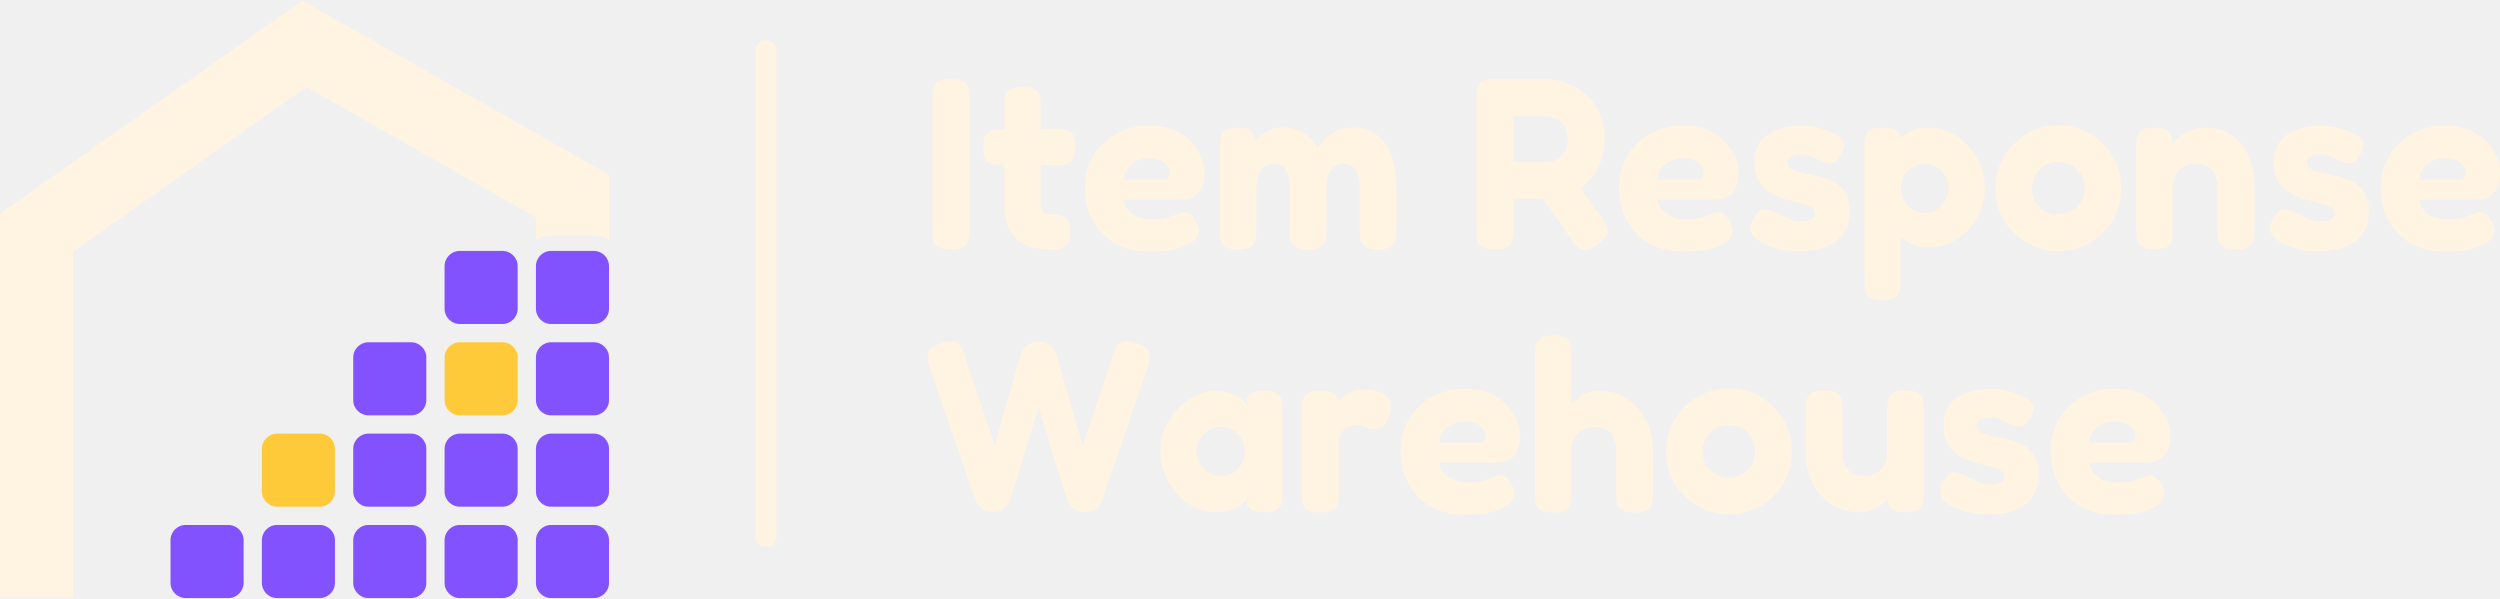
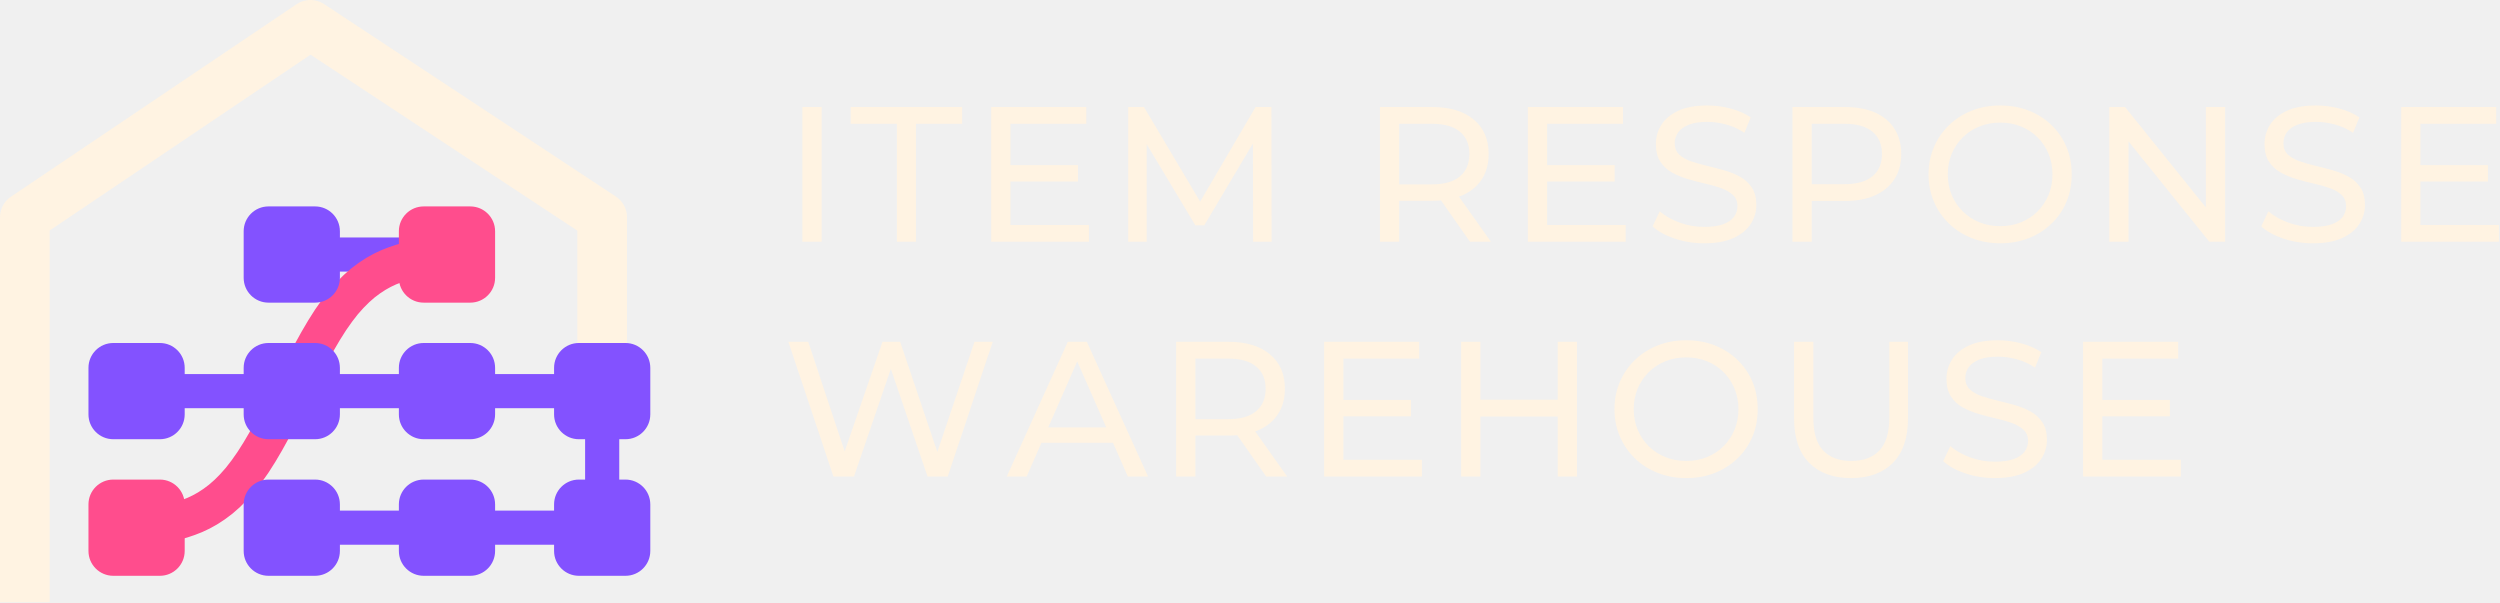
- <svg xmlns="http://www.w3.org/2000/svg" viewBox="0 1.8 410.5 98.2" role="img" aria-labelledby="t">
-   <defs>
-     <mask id="irw-wall-dark" maskUnits="userSpaceOnUse" x="-10" y="-10" width="130" height="130">
-       <rect x="-10" y="-10" width="130" height="130" fill="#fff" />
-       <rect x="25.5" y="85.5" width="17" height="17" rx="5" fill="#000" />
-       <rect x="40.5" y="85.5" width="17" height="17" rx="5" fill="#000" />
-       <rect x="40.5" y="70.5" width="17" height="17" rx="5" fill="#000" />
-       <rect x="55.5" y="85.5" width="17" height="17" rx="5" fill="#000" />
-       <rect x="55.5" y="70.5" width="17" height="17" rx="5" fill="#000" />
-       <rect x="55.5" y="55.5" width="17" height="17" rx="5" fill="#000" />
-       <rect x="70.5" y="85.5" width="17" height="17" rx="5" fill="#000" />
-       <rect x="70.5" y="70.5" width="17" height="17" rx="5" fill="#000" />
-       <rect x="70.5" y="55.5" width="17" height="17" rx="5" fill="#000" />
-       <rect x="70.5" y="40.5" width="17" height="17" rx="5" fill="#000" />
-       <rect x="85.5" y="85.5" width="17" height="17" rx="5" fill="#000" />
-       <rect x="85.5" y="70.5" width="17" height="17" rx="5" fill="#000" />
-       <rect x="85.5" y="55.5" width="17" height="17" rx="5" fill="#000" />
-       <rect x="85.5" y="40.5" width="17" height="17" rx="5" fill="#000" />
-     </mask>
-   </defs>
-   <path d="M6 100V40L50 9L94 34V100" fill="none" stroke="#fff3e2" stroke-width="12" stroke-linejoin="miter" mask="url(#irw-wall-dark)" />
-   <rect x="28" y="88" width="12" height="12" rx="2.5" fill="#8352ff" />
-   <rect x="43" y="88" width="12" height="12" rx="2.5" fill="#8352ff" />
-   <rect x="43" y="73" width="12" height="12" rx="2.5" fill="#ffca3a" />
-   <rect x="58" y="88" width="12" height="12" rx="2.5" fill="#8352ff" />
-   <rect x="58" y="73" width="12" height="12" rx="2.5" fill="#8352ff" />
-   <rect x="58" y="58" width="12" height="12" rx="2.5" fill="#8352ff" />
-   <rect x="73" y="88" width="12" height="12" rx="2.5" fill="#8352ff" />
-   <rect x="73" y="73" width="12" height="12" rx="2.5" fill="#8352ff" />
-   <rect x="73" y="58" width="12" height="12" rx="2.5" fill="#ffca3a" />
-   <rect x="73" y="43" width="12" height="12" rx="2.5" fill="#8352ff" />
-   <rect x="88" y="88" width="12" height="12" rx="2.5" fill="#8352ff" />
-   <rect x="88" y="73" width="12" height="12" rx="2.5" fill="#8352ff" />
-   <rect x="88" y="58" width="12" height="12" rx="2.5" fill="#8352ff" />
-   <rect x="88" y="43" width="12" height="12" rx="2.5" fill="#8352ff" />
-   <rect x="124" y="8.4" width="3.5" height="83.2" rx="1.75" fill="#fff3e2" />
-   <path d="M156.1 42.76Q154.66 42.76 154.02 42.34Q153.38 41.92 153.24 41.2Q153.1 40.48 153.1 39.72V17.84Q153.1 17.04 153.24 16.36Q153.38 15.68 154.02 15.24Q154.66 14.8 156.14 14.8Q157.66 14.8 158.28 15.24Q158.9 15.68 159.04 16.36Q159.18 17.04 159.18 17.88V39.76Q159.18 40.52 159.02 41.22Q158.86 41.92 158.24 42.34Q157.62 42.76 156.1 42.76ZM172.7 42.76Q170.66 42.76 169.2 42.32Q167.74 41.88 166.78 40.96Q165.82 40.04 165.36 38.62Q164.9 37.2 164.9 35.24V19Q164.9 18.2 165.04 17.56Q165.18 16.92 165.82 16.5Q166.46 16.08 167.9 16.08Q169.34 16.08 169.98 16.52Q170.62 16.96 170.76 17.64Q170.9 18.32 170.9 19.12V35Q170.9 35.64 171 36.06Q171.1 36.48 171.3 36.68Q171.5 36.88 171.86 36.96Q172.22 37.04 172.74 37.04Q173.62 37.04 174.3 37.2Q174.98 37.36 175.36 37.92Q175.74 38.48 175.74 39.8Q175.74 41.24 175.3 41.88Q174.86 42.52 174.16 42.64Q173.46 42.76 172.7 42.76ZM163.66 23.08H168.06L173.58 22.92Q174.34 22.92 175.02 23.06Q175.7 23.2 176.14 23.84Q176.58 24.48 176.58 25.96Q176.58 27.32 176.16 27.96Q175.74 28.6 175.06 28.78Q174.38 28.96 173.58 28.96L168.34 28.84H163.5Q162.34 28.8 161.88 28.14Q161.42 27.48 161.42 25.92Q161.42 24.48 161.98 23.78Q162.54 23.08 163.66 23.08ZM188.78 43.12Q185.98 43.12 183.96 42.2Q181.94 41.28 180.66 39.78Q179.38 38.28 178.76 36.44Q178.14 34.6 178.14 32.76Q178.14 29.76 179.5 27.44Q180.86 25.12 183.26 23.78Q185.66 22.44 188.78 22.44Q191.1 22.44 192.8 23.18Q194.5 23.92 195.6 25.1Q196.7 26.28 197.24 27.64Q197.78 29 197.78 30.24Q197.78 32.44 196.72 33.5Q195.66 34.56 194.02 34.56H184.5Q184.58 35.6 185.24 36.32Q185.9 37.04 186.9 37.44Q187.9 37.84 189.02 37.84Q189.98 37.84 190.7 37.74Q191.42 37.64 191.94 37.46Q192.46 37.28 192.9 37.1Q193.34 36.92 193.68 36.8Q194.02 36.68 194.34 36.64Q194.94 36.6 195.44 36.98Q195.94 37.36 196.34 38.12Q196.62 38.56 196.72 38.96Q196.82 39.36 196.82 39.76Q196.82 40.72 195.84 41.48Q194.86 42.24 193.08 42.68Q191.3 43.12 188.78 43.12ZM184.5 31.28H190.82Q191.46 31.28 191.76 31.06Q192.06 30.84 192.06 30.2Q192.06 29.48 191.62 28.94Q191.18 28.4 190.44 28.1Q189.7 27.8 188.74 27.8Q187.5 27.8 186.54 28.28Q185.58 28.76 185.04 29.56Q184.5 30.36 184.5 31.28ZM203.26 42.76Q201.82 42.76 201.18 42.32Q200.54 41.88 200.42 41.2Q200.3 40.52 200.3 39.72V25.72Q200.3 24.92 200.44 24.26Q200.58 23.6 201.22 23.18Q201.86 22.76 203.34 22.76Q204.82 22.76 205.5 23.34Q206.18 23.92 206.18 25.24L205.66 25.68Q205.74 25.48 206.14 25Q206.54 24.52 207.18 24Q207.82 23.48 208.68 23.1Q209.54 22.72 210.54 22.72Q211.86 22.72 212.92 23.1Q213.98 23.48 214.84 24.22Q215.7 24.96 216.34 26.08Q216.9 25.28 217.7 24.52Q218.5 23.76 219.6 23.24Q220.7 22.72 222.06 22.72Q224.38 22.72 226 23.9Q227.62 25.08 228.46 27.28Q229.3 29.48 229.3 32.6V39.76Q229.3 40.52 229.16 41.22Q229.02 41.92 228.38 42.34Q227.74 42.76 226.26 42.76Q224.78 42.76 224.16 42.32Q223.54 41.88 223.4 41.18Q223.26 40.48 223.26 39.72V32.56Q223.26 31.32 222.98 30.48Q222.7 29.64 222.12 29.18Q221.54 28.72 220.66 28.72Q219.74 28.72 219.1 29.14Q218.46 29.56 218.14 30.42Q217.82 31.28 217.82 32.6V39.76Q217.82 40.56 217.62 41.26Q217.42 41.96 216.76 42.38Q216.1 42.8 214.66 42.76Q213.22 42.72 212.62 42.28Q212.02 41.84 211.9 41.14Q211.78 40.44 211.78 39.72V32.56Q211.78 31.32 211.5 30.46Q211.22 29.6 210.66 29.16Q210.1 28.72 209.18 28.72Q208.18 28.72 207.54 29.24Q206.9 29.76 206.6 30.62Q206.3 31.48 206.3 32.56V39.76Q206.3 40.56 206.16 41.24Q206.02 41.92 205.38 42.34Q204.74 42.76 203.26 42.76ZM245.42 42.76Q243.98 42.76 243.34 42.32Q242.7 41.88 242.56 41.16Q242.42 40.44 242.42 39.68V17.8Q242.42 17.04 242.56 16.36Q242.7 15.68 243.34 15.24Q243.98 14.8 245.46 14.8H253.78Q255.42 14.8 257.14 15.4Q258.86 16 260.3 17.24Q261.74 18.48 262.62 20.32Q263.5 22.16 263.5 24.68Q263.5 26.36 263 27.92Q262.5 29.48 261.5 30.8Q260.5 32.12 259.02 33.06Q257.54 34 255.62 34.4H248.5V39.72Q248.5 40.48 248.34 41.18Q248.18 41.88 247.54 42.32Q246.9 42.76 245.42 42.76ZM262.3 41.96Q260.82 43.04 259.94 42.8Q259.06 42.56 258.1 41.24L251.06 31.16L257.9 30.28L263.06 37.68Q263.74 38.64 263.92 39.32Q264.1 40 263.72 40.6Q263.34 41.2 262.3 41.96ZM248.5 28.4H254.06Q254.62 28.4 255.22 28.18Q255.82 27.96 256.3 27.52Q256.78 27.08 257.1 26.36Q257.42 25.64 257.42 24.64Q257.42 23.48 256.96 22.64Q256.5 21.8 255.66 21.34Q254.82 20.88 253.7 20.88H248.5ZM276.46 43.12Q273.66 43.12 271.64 42.2Q269.62 41.28 268.34 39.78Q267.06 38.28 266.44 36.44Q265.82 34.6 265.82 32.76Q265.82 29.76 267.18 27.44Q268.54 25.12 270.94 23.78Q273.34 22.44 276.46 22.44Q278.78 22.44 280.48 23.18Q282.18 23.92 283.28 25.1Q284.38 26.28 284.92 27.64Q285.46 29 285.46 30.24Q285.46 32.44 284.4 33.5Q283.34 34.56 281.7 34.56H272.18Q272.26 35.6 272.92 36.32Q273.58 37.04 274.58 37.44Q275.58 37.84 276.7 37.84Q277.66 37.84 278.38 37.74Q279.1 37.64 279.62 37.46Q280.14 37.28 280.58 37.1Q281.02 36.92 281.36 36.8Q281.7 36.68 282.02 36.64Q282.62 36.6 283.12 36.98Q283.62 37.36 284.02 38.12Q284.3 38.56 284.4 38.96Q284.5 39.36 284.5 39.76Q284.5 40.72 283.52 41.48Q282.54 42.24 280.76 42.68Q278.98 43.12 276.46 43.12ZM272.18 31.28H278.5Q279.14 31.28 279.44 31.06Q279.74 30.84 279.74 30.2Q279.74 29.48 279.3 28.94Q278.86 28.4 278.12 28.1Q277.38 27.8 276.42 27.8Q275.18 27.8 274.22 28.28Q273.26 28.76 272.72 29.56Q272.18 30.36 272.18 31.28ZM295.22 43.08Q294.14 43.08 292.88 42.84Q291.62 42.6 290.42 42.14Q289.22 41.68 288.42 41.06Q287.62 40.44 287.5 39.64Q287.42 39.24 287.52 38.78Q287.62 38.32 287.9 37.82Q288.18 37.32 288.58 36.76Q288.9 36.32 289.3 36.2Q289.7 36.08 290.22 36.24Q290.86 36.36 291.52 36.66Q292.18 36.96 292.84 37.3Q293.5 37.64 294.22 37.9Q294.94 38.16 295.7 38.16Q296.82 38.16 297.44 37.82Q298.06 37.48 298.06 36.88Q298.06 36.44 297.8 36.16Q297.54 35.88 297.08 35.66Q296.62 35.44 296.02 35.28Q295.42 35.12 294.72 34.94Q294.02 34.76 293.3 34.56Q292.3 34.28 291.38 33.84Q290.46 33.4 289.7 32.7Q288.94 32 288.5 30.98Q288.06 29.96 288.06 28.48Q288.06 26.52 288.98 25.2Q289.9 23.88 291.66 23.18Q293.42 22.48 295.94 22.48Q296.66 22.48 297.38 22.56Q298.1 22.64 298.8 22.84Q299.5 23.04 300.18 23.32Q300.86 23.6 301.54 24Q302.74 24.56 302.78 25.52Q302.82 26.48 302.1 27.48Q301.66 28.16 301.18 28.46Q300.7 28.76 300.18 28.64Q299.54 28.48 298.8 28.12Q298.06 27.76 297.24 27.44Q296.42 27.12 295.62 27.12Q294.94 27.12 294.46 27.3Q293.98 27.48 293.74 27.78Q293.5 28.08 293.5 28.48Q293.5 29 293.8 29.3Q294.1 29.6 294.62 29.8Q295.14 30 295.82 30.16Q296.5 30.32 297.3 30.48Q298.38 30.68 299.52 31.02Q300.66 31.36 301.6 32Q302.54 32.64 303.12 33.72Q303.7 34.8 303.7 36.56Q303.7 39.72 301.5 41.4Q299.3 43.08 295.22 43.08ZM316.82 42.4Q314.86 42.4 313.36 41.62Q311.86 40.84 310.88 39.5Q309.9 38.16 309.4 36.4Q308.9 34.64 308.94 32.6Q308.94 30.64 309.46 28.86Q309.98 27.08 310.96 25.7Q311.94 24.32 313.4 23.54Q314.86 22.76 316.82 22.76Q318.58 22.76 320.24 23.56Q321.9 24.36 323.18 25.74Q324.46 27.12 325.2 28.92Q325.94 30.72 325.94 32.72Q325.94 34.72 325.2 36.5Q324.46 38.28 323.18 39.6Q321.9 40.92 320.26 41.66Q318.62 42.4 316.82 42.4ZM309.1 51.04Q307.66 51.04 307.04 50.62Q306.42 50.2 306.28 49.54Q306.14 48.88 306.14 48.12V25.76Q306.14 24.96 306.26 24.3Q306.38 23.64 307 23.2Q307.62 22.76 309.06 22.76Q310.3 22.76 311.04 23.12Q311.78 23.48 312.1 24.24V48.08Q312.14 48.84 311.98 49.52Q311.82 50.2 311.2 50.62Q310.58 51.04 309.1 51.04ZM315.98 36.76Q317.1 36.76 317.98 36.22Q318.86 35.68 319.4 34.76Q319.94 33.84 319.94 32.72Q319.94 31.56 319.42 30.66Q318.9 29.76 318.02 29.24Q317.14 28.72 316.02 28.72Q314.94 28.72 314.04 29.26Q313.14 29.8 312.64 30.7Q312.14 31.6 312.14 32.72Q312.14 33.84 312.66 34.76Q313.18 35.68 314.06 36.22Q314.94 36.76 315.98 36.76ZM338.02 43.08Q336.14 43.08 334.28 42.34Q332.42 41.6 330.9 40.24Q329.38 38.88 328.5 36.98Q327.62 35.08 327.62 32.76Q327.62 30.6 328.42 28.74Q329.22 26.88 330.66 25.44Q332.1 24 333.96 23.18Q335.82 22.36 337.94 22.36Q340.82 22.36 343.16 23.74Q345.5 25.12 346.9 27.48Q348.3 29.84 348.3 32.72Q348.3 35.16 347.4 37.06Q346.5 38.96 345 40.32Q343.5 41.68 341.68 42.38Q339.86 43.08 338.02 43.08ZM337.94 37.04Q338.9 37.04 339.9 36.56Q340.9 36.08 341.58 35.12Q342.26 34.16 342.26 32.68Q342.26 31.4 341.7 30.44Q341.14 29.48 340.16 28.94Q339.18 28.4 337.9 28.4Q336.7 28.4 335.76 28.96Q334.82 29.52 334.24 30.5Q333.66 31.48 333.66 32.72Q333.66 34.16 334.32 35.14Q334.98 36.12 335.98 36.58Q336.98 37.04 337.94 37.04ZM353.78 42.72Q352.3 42.72 351.68 42.3Q351.06 41.88 350.92 41.18Q350.78 40.48 350.78 39.72V25.64Q350.78 24.88 350.94 24.22Q351.1 23.56 351.72 23.16Q352.34 22.76 353.82 22.76Q355.1 22.76 355.7 23.1Q356.3 23.44 356.48 23.92Q356.66 24.4 356.66 24.82Q356.66 25.24 356.74 25.4L356.5 26.16Q356.58 25.56 357.12 24.94Q357.66 24.32 358.48 23.82Q359.3 23.32 360.24 23.04Q361.18 22.76 362.1 22.76Q364.02 22.76 365.52 23.46Q367.02 24.16 368.06 25.48Q369.1 26.8 369.64 28.58Q370.18 30.36 370.18 32.48V39.76Q370.18 40.52 370.04 41.22Q369.9 41.92 369.28 42.32Q368.66 42.72 367.18 42.72Q365.66 42.72 365.04 42.3Q364.42 41.88 364.26 41.18Q364.1 40.48 364.1 39.72V32.48Q364.1 31.28 363.7 30.44Q363.3 29.6 362.5 29.14Q361.7 28.68 360.54 28.68Q359.38 28.68 358.54 29.16Q357.7 29.64 357.24 30.48Q356.78 31.32 356.78 32.48V39.76Q356.78 40.52 356.64 41.22Q356.5 41.92 355.88 42.32Q355.26 42.72 353.78 42.72ZM380.5 43.08Q379.42 43.08 378.16 42.84Q376.9 42.6 375.7 42.14Q374.5 41.68 373.7 41.06Q372.9 40.44 372.78 39.64Q372.7 39.24 372.8 38.78Q372.9 38.32 373.18 37.82Q373.46 37.32 373.86 36.76Q374.18 36.32 374.58 36.2Q374.98 36.08 375.5 36.24Q376.14 36.36 376.8 36.66Q377.46 36.96 378.12 37.3Q378.78 37.64 379.5 37.9Q380.22 38.16 380.98 38.16Q382.1 38.16 382.72 37.82Q383.34 37.48 383.34 36.88Q383.34 36.44 383.08 36.16Q382.82 35.88 382.36 35.66Q381.9 35.44 381.3 35.28Q380.7 35.12 380 34.94Q379.3 34.76 378.58 34.56Q377.58 34.28 376.66 33.84Q375.74 33.4 374.98 32.7Q374.22 32 373.78 30.98Q373.34 29.96 373.34 28.48Q373.34 26.52 374.26 25.2Q375.18 23.88 376.94 23.18Q378.7 22.48 381.22 22.48Q381.94 22.48 382.66 22.56Q383.38 22.64 384.08 22.84Q384.78 23.04 385.46 23.32Q386.14 23.6 386.82 24Q388.02 24.56 388.06 25.52Q388.1 26.48 387.38 27.48Q386.94 28.16 386.46 28.46Q385.98 28.76 385.46 28.64Q384.82 28.48 384.08 28.12Q383.34 27.76 382.52 27.44Q381.7 27.12 380.9 27.12Q380.22 27.12 379.74 27.3Q379.26 27.48 379.02 27.78Q378.78 28.08 378.78 28.48Q378.78 29 379.08 29.3Q379.38 29.6 379.9 29.8Q380.42 30 381.1 30.16Q381.78 30.32 382.58 30.48Q383.66 30.68 384.8 31.02Q385.94 31.36 386.88 32Q387.82 32.64 388.4 33.72Q388.98 34.8 388.98 36.56Q388.98 39.72 386.78 41.4Q384.58 43.08 380.5 43.08ZM401.54 43.12Q398.74 43.12 396.72 42.2Q394.7 41.28 393.42 39.78Q392.14 38.28 391.52 36.44Q390.9 34.6 390.9 32.76Q390.9 29.76 392.26 27.44Q393.62 25.12 396.02 23.78Q398.42 22.44 401.54 22.44Q403.86 22.44 405.56 23.18Q407.26 23.92 408.36 25.1Q409.46 26.28 410 27.64Q410.54 29 410.54 30.24Q410.54 32.44 409.48 33.5Q408.42 34.56 406.78 34.56H397.26Q397.34 35.6 398 36.32Q398.66 37.04 399.66 37.44Q400.66 37.84 401.78 37.84Q402.74 37.84 403.46 37.74Q404.18 37.64 404.7 37.46Q405.22 37.28 405.66 37.1Q406.1 36.92 406.44 36.8Q406.78 36.68 407.1 36.64Q407.7 36.6 408.2 36.98Q408.7 37.36 409.1 38.12Q409.38 38.56 409.48 38.96Q409.58 39.36 409.58 39.76Q409.58 40.72 408.6 41.48Q407.62 42.24 405.84 42.68Q404.06 43.12 401.54 43.12ZM397.26 31.28H403.58Q404.22 31.28 404.52 31.06Q404.82 30.84 404.82 30.2Q404.82 29.48 404.38 28.94Q403.94 28.4 403.2 28.1Q402.46 27.8 401.5 27.8Q400.26 27.8 399.3 28.28Q398.34 28.76 397.8 29.56Q397.26 30.36 397.26 31.28Z" fill="#fff3e2" />
-   <path d="M162.98 85.88Q161.94 85.88 161.34 85.48Q160.74 85.08 160.48 84.56Q160.22 84.04 160.14 83.84L152.62 62.04Q152.1 60.36 152.46 59.54Q152.82 58.72 154.54 58.16Q155.66 57.8 156.36 57.84Q157.06 57.88 157.52 58.4Q157.98 58.92 158.34 60.04L163.34 74.88L167.54 60.24Q167.66 59.84 167.92 59.32Q168.18 58.8 168.78 58.4Q169.38 58 170.46 58Q171.7 58 172.32 58.44Q172.94 58.88 173.18 59.4Q173.42 59.92 173.54 60.2L177.78 74.96L182.74 60.08Q183.1 58.96 183.56 58.42Q184.02 57.88 184.76 57.8Q185.5 57.72 186.62 58.12Q187.82 58.56 188.3 59.04Q188.78 59.52 188.8 60.22Q188.82 60.92 188.5 62.04L180.98 83.84Q180.9 84.08 180.64 84.58Q180.38 85.08 179.8 85.48Q179.22 85.88 178.1 85.88Q177.02 85.88 176.38 85.4Q175.74 84.92 175.48 84.38Q175.22 83.84 175.14 83.64L170.54 68.72L165.94 83.64Q165.9 83.84 165.62 84.4Q165.34 84.96 164.72 85.42Q164.1 85.88 162.98 85.88ZM207.58 85.92Q206.1 85.92 205.4 85.4Q204.7 84.88 204.7 84.12L205.1 83.44Q204.86 83.84 204.18 84.42Q203.5 85 202.42 85.46Q201.34 85.92 199.74 85.92Q197.9 85.92 196.24 85.12Q194.58 84.32 193.3 82.9Q192.02 81.48 191.28 79.68Q190.54 77.88 190.54 75.88Q190.54 73.92 191.28 72.14Q192.02 70.36 193.32 68.98Q194.62 67.6 196.26 66.8Q197.9 66 199.74 66Q201.22 66 202.26 66.42Q203.3 66.84 204 67.4Q204.7 67.96 205.06 68.48L204.74 67.92Q204.7 66.96 205.4 66.46Q206.1 65.96 207.62 65.96Q209.06 65.96 209.68 66.4Q210.3 66.84 210.44 67.56Q210.58 68.28 210.58 69.08V82.88Q210.58 83.64 210.44 84.36Q210.3 85.08 209.68 85.5Q209.06 85.92 207.58 85.92ZM200.62 79.96Q201.66 79.96 202.52 79.42Q203.38 78.88 203.88 77.96Q204.38 77.04 204.38 75.92Q204.38 74.76 203.86 73.86Q203.34 72.96 202.46 72.42Q201.58 71.88 200.54 71.88Q199.38 71.88 198.48 72.44Q197.58 73 197.04 73.92Q196.5 74.84 196.5 76Q196.5 77.08 197.04 77.98Q197.58 78.88 198.52 79.42Q199.46 79.96 200.62 79.96ZM216.78 85.96Q215.3 85.96 214.68 85.54Q214.06 85.12 213.92 84.4Q213.78 83.68 213.78 82.92V68.96Q213.78 68.16 213.94 67.48Q214.1 66.8 214.72 66.38Q215.34 65.96 216.82 65.96Q218.22 65.96 218.84 66.34Q219.46 66.72 219.62 67.22Q219.78 67.72 219.78 68.08L219.3 68.32Q219.38 68.16 219.72 67.74Q220.06 67.32 220.66 66.86Q221.26 66.4 222.12 66.08Q222.98 65.76 224.1 65.76Q224.54 65.76 225.08 65.82Q225.62 65.88 226.2 66.06Q226.78 66.24 227.26 66.54Q227.74 66.84 228.04 67.28Q228.34 67.72 228.34 68.36Q228.34 70 227.58 71.14Q226.82 72.28 225.66 72.28Q224.98 72.28 224.7 72.16Q224.42 72.04 224.24 71.92Q224.06 71.8 223.82 71.7Q223.58 71.6 222.94 71.6Q222.34 71.6 221.8 71.76Q221.26 71.92 220.8 72.26Q220.34 72.6 220.08 73.1Q219.82 73.6 219.82 74.2V83Q219.82 83.76 219.68 84.46Q219.54 85.16 218.9 85.56Q218.26 85.96 216.78 85.96ZM240.62 86.32Q237.82 86.32 235.8 85.4Q233.78 84.48 232.5 82.98Q231.22 81.48 230.6 79.64Q229.98 77.8 229.98 75.96Q229.98 72.96 231.34 70.64Q232.7 68.32 235.1 66.98Q237.5 65.64 240.62 65.64Q242.94 65.64 244.64 66.38Q246.34 67.12 247.44 68.3Q248.54 69.48 249.08 70.84Q249.62 72.2 249.62 73.44Q249.62 75.64 248.56 76.7Q247.5 77.76 245.86 77.76H236.34Q236.42 78.8 237.08 79.52Q237.74 80.24 238.74 80.64Q239.74 81.04 240.86 81.04Q241.82 81.04 242.54 80.94Q243.26 80.84 243.78 80.66Q244.3 80.48 244.74 80.3Q245.18 80.12 245.52 80Q245.86 79.88 246.18 79.84Q246.78 79.8 247.28 80.18Q247.78 80.56 248.18 81.32Q248.46 81.76 248.56 82.16Q248.66 82.56 248.66 82.96Q248.66 83.92 247.68 84.68Q246.7 85.44 244.92 85.88Q243.14 86.32 240.62 86.32ZM236.34 74.48H242.66Q243.3 74.48 243.6 74.26Q243.9 74.04 243.9 73.4Q243.9 72.68 243.46 72.14Q243.02 71.6 242.28 71.3Q241.54 71 240.58 71Q239.34 71 238.38 71.48Q237.42 71.96 236.88 72.76Q236.34 73.56 236.34 74.48ZM255.02 85.96Q253.58 85.96 252.94 85.54Q252.3 85.12 252.16 84.42Q252.02 83.72 252.02 82.92V59.88Q252.02 59.08 252.18 58.4Q252.34 57.72 252.98 57.3Q253.62 56.88 255.06 56.88Q256.54 56.88 257.16 57.32Q257.78 57.76 257.92 58.44Q258.06 59.12 258.06 59.92V68.08Q258.78 67.32 259.92 66.64Q261.06 65.96 262.62 65.96Q265.1 65.96 267.08 67.22Q269.06 68.48 270.24 70.68Q271.42 72.88 271.42 75.72V82.96Q271.42 83.76 271.26 84.44Q271.1 85.12 270.5 85.54Q269.9 85.96 268.38 85.96Q266.98 85.96 266.32 85.54Q265.66 85.12 265.52 84.42Q265.38 83.72 265.38 82.92V75.68Q265.38 74.52 264.98 73.7Q264.58 72.88 263.8 72.4Q263.02 71.92 261.9 71.92Q260.42 71.92 259.32 72.82Q258.22 73.72 258.06 75V82.96Q258.06 83.76 257.9 84.44Q257.74 85.12 257.12 85.54Q256.5 85.96 255.02 85.96ZM283.94 86.28Q282.06 86.28 280.2 85.54Q278.34 84.8 276.82 83.44Q275.3 82.08 274.42 80.18Q273.54 78.28 273.54 75.96Q273.54 73.8 274.34 71.94Q275.14 70.08 276.58 68.64Q278.02 67.2 279.88 66.38Q281.74 65.56 283.86 65.56Q286.74 65.56 289.08 66.94Q291.42 68.32 292.82 70.68Q294.22 73.04 294.22 75.92Q294.22 78.36 293.32 80.26Q292.42 82.16 290.92 83.52Q289.42 84.88 287.6 85.58Q285.78 86.28 283.94 86.28ZM283.86 80.24Q284.82 80.24 285.82 79.76Q286.82 79.28 287.5 78.32Q288.18 77.36 288.18 75.88Q288.18 74.6 287.62 73.64Q287.06 72.68 286.08 72.14Q285.1 71.6 283.82 71.6Q282.62 71.6 281.68 72.16Q280.74 72.72 280.16 73.7Q279.58 74.68 279.58 75.92Q279.58 77.36 280.24 78.34Q280.9 79.32 281.9 79.78Q282.9 80.24 283.86 80.24ZM305.3 85.92Q303.46 85.92 301.84 85.2Q300.22 84.48 299.02 83.18Q297.82 81.88 297.16 80.1Q296.5 78.32 296.5 76.2V68.96Q296.5 68.16 296.66 67.48Q296.82 66.8 297.44 66.36Q298.06 65.92 299.54 65.92Q301.02 65.92 301.64 66.36Q302.26 66.8 302.4 67.5Q302.54 68.2 302.54 69V76.2Q302.54 77.36 302.96 78.22Q303.38 79.08 304.2 79.52Q305.02 79.96 306.14 79.96Q307.3 79.96 308.12 79.5Q308.94 79.04 309.4 78.2Q309.86 77.36 309.86 76.2V68.92Q309.86 68.12 310.02 67.44Q310.18 66.76 310.8 66.34Q311.42 65.92 312.9 65.92Q314.38 65.92 315 66.36Q315.62 66.8 315.76 67.5Q315.9 68.2 315.9 68.96V83.04Q315.9 83.8 315.76 84.46Q315.62 85.12 314.98 85.52Q314.34 85.92 312.9 85.92Q311.82 85.92 311.22 85.68Q310.62 85.44 310.34 85.08Q310.06 84.72 310 84.32Q309.94 83.92 309.94 83.6L310.46 83.16Q310.34 83.32 309.94 83.76Q309.54 84.2 308.88 84.7Q308.22 85.2 307.34 85.56Q306.46 85.92 305.3 85.92ZM326.3 86.28Q325.22 86.28 323.96 86.04Q322.7 85.8 321.5 85.34Q320.3 84.88 319.5 84.26Q318.7 83.64 318.58 82.84Q318.5 82.44 318.6 81.98Q318.7 81.52 318.98 81.02Q319.26 80.52 319.66 79.96Q319.98 79.52 320.38 79.4Q320.78 79.28 321.3 79.44Q321.94 79.56 322.6 79.86Q323.26 80.16 323.92 80.5Q324.58 80.84 325.3 81.1Q326.02 81.36 326.78 81.36Q327.9 81.36 328.52 81.02Q329.14 80.68 329.14 80.08Q329.14 79.64 328.88 79.36Q328.62 79.08 328.16 78.86Q327.7 78.64 327.1 78.48Q326.5 78.32 325.8 78.14Q325.1 77.96 324.38 77.76Q323.38 77.48 322.46 77.04Q321.54 76.6 320.78 75.9Q320.02 75.2 319.58 74.18Q319.14 73.16 319.14 71.68Q319.14 69.72 320.06 68.4Q320.98 67.08 322.74 66.38Q324.5 65.68 327.02 65.68Q327.74 65.68 328.46 65.76Q329.18 65.84 329.88 66.04Q330.58 66.24 331.26 66.52Q331.94 66.8 332.62 67.2Q333.82 67.76 333.86 68.72Q333.9 69.68 333.18 70.68Q332.74 71.36 332.26 71.66Q331.78 71.96 331.26 71.84Q330.62 71.68 329.88 71.32Q329.14 70.96 328.32 70.64Q327.5 70.32 326.7 70.32Q326.02 70.32 325.54 70.5Q325.06 70.68 324.82 70.98Q324.58 71.28 324.58 71.68Q324.58 72.2 324.88 72.5Q325.18 72.8 325.7 73Q326.22 73.2 326.9 73.36Q327.58 73.52 328.38 73.68Q329.46 73.88 330.6 74.22Q331.74 74.56 332.68 75.2Q333.62 75.84 334.2 76.92Q334.78 78 334.78 79.76Q334.78 82.92 332.58 84.6Q330.38 86.28 326.3 86.28ZM347.34 86.32Q344.54 86.32 342.52 85.4Q340.5 84.48 339.22 82.98Q337.94 81.48 337.32 79.64Q336.7 77.8 336.7 75.96Q336.7 72.96 338.06 70.64Q339.42 68.32 341.82 66.98Q344.22 65.64 347.34 65.64Q349.66 65.64 351.36 66.38Q353.06 67.12 354.16 68.3Q355.26 69.48 355.8 70.84Q356.34 72.2 356.34 73.44Q356.34 75.64 355.28 76.7Q354.22 77.76 352.58 77.76H343.06Q343.14 78.8 343.8 79.52Q344.46 80.24 345.46 80.64Q346.46 81.04 347.58 81.04Q348.54 81.04 349.26 80.94Q349.98 80.84 350.5 80.66Q351.02 80.48 351.46 80.3Q351.9 80.12 352.24 80Q352.58 79.88 352.9 79.84Q353.5 79.8 354 80.18Q354.5 80.56 354.9 81.32Q355.18 81.76 355.28 82.16Q355.38 82.56 355.38 82.96Q355.38 83.92 354.4 84.68Q353.42 85.44 351.64 85.88Q349.86 86.32 347.34 86.32ZM343.06 74.48H349.38Q350.02 74.48 350.32 74.26Q350.62 74.04 350.62 73.4Q350.62 72.68 350.18 72.14Q349.74 71.6 349 71.3Q348.26 71 347.3 71Q346.06 71 345.1 71.48Q344.14 71.96 343.6 72.76Q343.06 73.56 343.06 74.48Z" fill="#fff3e2" />
+ <svg xmlns="http://www.w3.org/2000/svg" viewBox="0 3 402.7 97" role="img" aria-labelledby="t">
+   <path d="M4 100V38L50 7L97 38V58.25" fill="none" stroke="#fff3e2" stroke-width="8" stroke-linejoin="round" />
+   <line x1="47" y1="88" x2="97" y2="88" stroke="#8352ff" stroke-width="5.5" stroke-linecap="round" />
+   <line x1="22" y1="66" x2="97" y2="66" stroke="#8352ff" stroke-width="5.5" stroke-linecap="round" />
+   <line x1="47" y1="44" x2="72" y2="44" stroke="#8352ff" stroke-width="5.5" stroke-linecap="round" />
+   <line x1="97" y1="88" x2="97" y2="66" stroke="#8352ff" stroke-width="5.5" />
+   <path d="M22.00 88.00L23.04 87.90L24.08 87.78L25.12 87.63L26.17 87.46L27.21 87.25L28.25 87.01L29.29 86.71L30.33 86.36L31.38 85.95L32.42 85.46L33.46 84.88L34.50 84.20L35.54 83.42L36.58 82.51L37.62 81.47L38.67 80.29L39.71 78.95L40.75 77.47L41.79 75.83L42.83 74.06L43.88 72.16L44.92 70.17L45.96 68.10L47.00 66.00L48.04 63.90L49.08 61.83L50.12 59.84L51.17 57.94L52.21 56.17L53.25 54.53L54.29 53.05L55.33 51.71L56.38 50.53L57.42 49.49L58.46 48.58L59.50 47.80L60.54 47.12L61.58 46.54L62.62 46.05L63.67 45.64L64.71 45.29L65.75 44.99L66.79 44.75L67.83 44.54L68.88 44.37L69.92 44.22L70.96 44.10L72.00 44.00" fill="none" stroke="#ff4d8d" stroke-width="6" stroke-linecap="round" stroke-linejoin="round" />
+   <rect x="14.25" y="80.25" width="15.5" height="15.5" rx="4" fill="#ff4d8d" />
+   <rect x="39.25" y="80.25" width="15.5" height="15.5" rx="4" fill="#8352ff" />
+   <rect x="64.25" y="80.25" width="15.5" height="15.5" rx="4" fill="#8352ff" />
+   <rect x="89.25" y="80.25" width="15.5" height="15.5" rx="4" fill="#8352ff" />
+   <rect x="14.25" y="58.25" width="15.5" height="15.5" rx="4" fill="#8352ff" />
+   <rect x="39.25" y="58.25" width="15.5" height="15.5" rx="4" fill="#8352ff" />
+   <rect x="64.25" y="58.25" width="15.5" height="15.5" rx="4" fill="#8352ff" />
+   <rect x="89.25" y="58.25" width="15.5" height="15.5" rx="4" fill="#8352ff" />
+   <rect x="39.25" y="36.25" width="15.5" height="15.5" rx="4" fill="#8352ff" />
+   <rect x="64.25" y="36.25" width="15.5" height="15.5" rx="4" fill="#ff4d8d" />
+   <path d="M129.25 41.94V20.24H132.35V41.94ZM144.47 41.94V22.94H137.03V20.24H154.98V22.94H147.54V41.94ZM159.66 41.94V20.24H174.98V22.94H162.76V39.24H175.41V41.94ZM162.48 32.24V29.6H173.64V32.24ZM181.73 41.94V20.24H184.27L194.01 36.64H192.64L202.25 20.24H204.8L204.83 41.94H201.85L201.82 24.92H202.53L193.98 39.3H192.55L183.93 24.92H184.71V41.94ZM222.28 41.94V20.24H230.74Q234.95 20.24 237.37 22.24Q239.79 24.24 239.79 27.8Q239.79 30.16 238.71 31.85Q237.62 33.54 235.61 34.44Q233.59 35.34 230.74 35.34H223.98L225.38 33.91V41.94ZM236.78 41.94 231.27 34.07H234.58L240.16 41.94ZM225.38 34.22 223.98 32.7H230.65Q233.62 32.7 235.16 31.42Q236.69 30.13 236.69 27.8Q236.69 25.48 235.16 24.21Q233.62 22.94 230.65 22.94H223.98L225.38 21.39ZM246.11 41.94V20.24H261.43V22.94H249.21V39.24H261.86V41.94ZM248.93 32.24V29.6H260.09V32.24ZM274.51 42.19Q272.03 42.19 269.76 41.43Q267.5 40.67 266.2 39.46L267.35 37.04Q268.59 38.13 270.51 38.84Q272.43 39.55 274.51 39.55Q276.4 39.55 277.58 39.12Q278.75 38.68 279.31 37.93Q279.87 37.17 279.87 36.2Q279.87 35.09 279.14 34.41Q278.41 33.72 277.25 33.31Q276.09 32.89 274.69 32.58Q273.3 32.27 271.89 31.85Q270.48 31.43 269.31 30.78Q268.15 30.13 267.44 29.03Q266.73 27.93 266.73 26.19Q266.73 24.52 267.61 23.11Q268.49 21.7 270.34 20.84Q272.18 19.99 275.03 19.99Q276.93 19.99 278.78 20.49Q280.64 20.98 282.01 21.91L280.99 24.39Q279.59 23.46 278.04 23.05Q276.49 22.63 275.03 22.63Q273.2 22.63 272.03 23.09Q270.85 23.56 270.31 24.33Q269.76 25.11 269.76 26.07Q269.76 27.21 270.49 27.9Q271.22 28.58 272.38 28.98Q273.55 29.38 274.94 29.71Q276.34 30.04 277.75 30.44Q279.16 30.84 280.32 31.49Q281.48 32.14 282.19 33.23Q282.91 34.31 282.91 36.02Q282.91 37.66 282.01 39.07Q281.11 40.48 279.23 41.34Q277.36 42.19 274.51 42.19ZM288.73 41.94V20.24H297.2Q300.05 20.24 302.06 21.14Q304.08 22.04 305.16 23.74Q306.25 25.45 306.25 27.8Q306.25 30.16 305.16 31.85Q304.08 33.54 302.06 34.45Q300.05 35.37 297.2 35.37H290.44L291.83 33.91V41.94ZM291.83 34.22 290.44 32.67H297.1Q300.08 32.67 301.61 31.4Q303.15 30.13 303.15 27.8Q303.15 25.48 301.61 24.21Q300.08 22.94 297.1 22.94H290.44L291.83 21.39ZM322.21 42.19Q319.73 42.19 317.61 41.35Q315.49 40.51 313.94 39.01Q312.38 37.51 311.52 35.49Q310.65 33.48 310.65 31.09Q310.65 28.7 311.52 26.69Q312.38 24.67 313.94 23.17Q315.49 21.67 317.59 20.83Q319.7 19.99 322.21 19.99Q324.69 19.99 326.78 20.81Q328.88 21.63 330.44 23.14Q332.01 24.64 332.86 26.66Q333.71 28.67 333.71 31.09Q333.71 33.51 332.86 35.52Q332.01 37.54 330.44 39.04Q328.88 40.54 326.78 41.37Q324.69 42.19 322.21 42.19ZM322.21 39.43Q324.01 39.43 325.54 38.81Q327.08 38.19 328.21 37.06Q329.34 35.93 329.98 34.41Q330.61 32.89 330.61 31.09Q330.61 29.29 329.98 27.77Q329.34 26.25 328.21 25.12Q327.08 23.99 325.54 23.37Q324.01 22.75 322.21 22.75Q320.38 22.75 318.85 23.37Q317.31 23.99 316.17 25.12Q315.02 26.25 314.38 27.77Q313.75 29.29 313.75 31.09Q313.75 32.89 314.38 34.41Q315.02 35.93 316.17 37.06Q317.31 38.19 318.85 38.81Q320.38 39.43 322.21 39.43ZM339.76 41.94V20.24H342.3L356.65 38.06H355.32V20.24H358.42V41.94H355.88L341.52 24.11H342.86V41.94ZM372.55 42.19Q370.07 42.19 367.81 41.43Q365.55 40.67 364.24 39.46L365.39 37.04Q366.63 38.13 368.55 38.84Q370.47 39.55 372.55 39.55Q374.44 39.55 375.62 39.12Q376.8 38.68 377.36 37.93Q377.91 37.17 377.91 36.2Q377.91 35.09 377.19 34.41Q376.46 33.72 375.3 33.31Q374.13 32.89 372.74 32.58Q371.34 32.27 369.93 31.85Q368.52 31.43 367.36 30.78Q366.2 30.13 365.48 29.03Q364.77 27.93 364.77 26.19Q364.77 24.52 365.65 23.11Q366.54 21.7 368.38 20.84Q370.23 19.99 373.08 19.99Q374.97 19.99 376.83 20.49Q378.69 20.98 380.05 21.91L379.03 24.39Q377.64 23.46 376.09 23.05Q374.54 22.63 373.08 22.63Q371.25 22.63 370.07 23.09Q368.89 23.56 368.35 24.33Q367.81 25.11 367.81 26.07Q367.81 27.21 368.54 27.9Q369.27 28.58 370.43 28.98Q371.59 29.38 372.99 29.71Q374.38 30.04 375.79 30.44Q377.2 30.84 378.36 31.49Q379.53 32.14 380.24 33.23Q380.95 34.31 380.95 36.02Q380.95 37.66 380.05 39.07Q379.15 40.48 377.28 41.34Q375.4 42.19 372.55 42.19ZM386.78 41.94V20.24H402.09V22.94H389.88V39.24H402.53V41.94ZM389.6 32.24V29.6H400.76V32.24Z" fill="#fff3e2" />
+   <path d="M134.25 79.76 126.99 58.06H130.19L136.85 78.09H135.24L142.15 58.06H145L151.76 78.09H150.21L156.97 58.06H159.91L152.66 79.76H149.41L143.08 61.19H143.92L137.56 79.76ZM162.17 79.76 172 58.06H175.07L184.93 79.76H181.67L172.9 59.8H174.14L165.37 79.76ZM166.36 74.33 167.2 71.85H179.41L180.31 74.33ZM189.45 79.76V58.06H197.92Q202.13 58.06 204.55 60.06Q206.97 62.06 206.97 65.62Q206.97 67.98 205.88 69.67Q204.8 71.36 202.78 72.26Q200.77 73.16 197.92 73.16H191.16L192.55 71.73V79.76ZM203.96 79.76 198.44 71.89H201.76L207.34 79.76ZM192.55 72.04 191.16 70.52H197.82Q200.8 70.52 202.33 69.24Q203.87 67.95 203.87 65.62Q203.87 63.3 202.33 62.03Q200.8 60.76 197.82 60.76H191.16L192.55 59.21ZM213.29 79.76V58.06H228.6V60.76H216.39V77.06H229.04V79.76ZM216.11 70.06V67.42H227.27V70.06ZM250.92 79.76V58.06H254.02V79.76ZM235.36 79.76V58.06H238.46V79.76ZM238.15 70.09V67.39H251.2V70.09ZM271.63 80.01Q269.15 80.01 267.02 79.17Q264.9 78.33 263.35 76.83Q261.8 75.33 260.93 73.31Q260.06 71.3 260.06 68.91Q260.06 66.52 260.93 64.51Q261.8 62.49 263.35 60.99Q264.9 59.49 267.01 58.65Q269.12 57.81 271.63 57.81Q274.11 57.81 276.2 58.63Q278.29 59.45 279.86 60.96Q281.42 62.46 282.28 64.48Q283.13 66.49 283.13 68.91Q283.13 71.33 282.28 73.34Q281.42 75.36 279.86 76.86Q278.29 78.36 276.2 79.19Q274.11 80.01 271.63 80.01ZM271.63 77.25Q273.43 77.25 274.96 76.63Q276.49 76.01 277.63 74.88Q278.76 73.75 279.39 72.23Q280.03 70.71 280.03 68.91Q280.03 67.11 279.39 65.59Q278.76 64.07 277.63 62.94Q276.49 61.81 274.96 61.19Q273.43 60.57 271.63 60.57Q269.8 60.57 268.26 61.19Q266.73 61.81 265.58 62.94Q264.44 64.07 263.8 65.59Q263.16 67.11 263.16 68.91Q263.16 70.71 263.8 72.23Q264.44 73.75 265.58 74.88Q266.73 76.01 268.26 76.63Q269.8 77.25 271.63 77.25ZM298.16 80.01Q293.88 80.01 291.43 77.56Q288.99 75.11 288.99 70.4V58.06H292.09V70.27Q292.09 73.9 293.68 75.57Q295.28 77.25 298.19 77.25Q301.14 77.25 302.73 75.57Q304.33 73.9 304.33 70.27V58.06H307.34V70.4Q307.34 75.11 304.9 77.56Q302.47 80.01 298.16 80.01ZM321.32 80.01Q318.84 80.01 316.57 79.25Q314.31 78.49 313.01 77.28L314.16 74.86Q315.4 75.95 317.32 76.66Q319.24 77.37 321.32 77.37Q323.21 77.37 324.39 76.94Q325.56 76.5 326.12 75.75Q326.68 74.99 326.68 74.02Q326.68 72.91 325.95 72.23Q325.22 71.54 324.06 71.13Q322.9 70.71 321.5 70.4Q320.11 70.09 318.7 69.67Q317.29 69.25 316.12 68.6Q314.96 67.95 314.25 66.85Q313.54 65.75 313.54 64.01Q313.54 62.34 314.42 60.93Q315.3 59.52 317.15 58.66Q318.99 57.81 321.84 57.81Q323.73 57.81 325.59 58.31Q327.45 58.8 328.82 59.73L327.8 62.21Q326.4 61.28 324.85 60.87Q323.3 60.45 321.84 60.45Q320.01 60.45 318.84 60.91Q317.66 61.38 317.12 62.15Q316.57 62.93 316.57 63.89Q316.57 65.03 317.3 65.72Q318.03 66.4 319.19 66.8Q320.36 67.2 321.75 67.53Q323.15 67.86 324.56 68.26Q325.97 68.66 327.13 69.31Q328.29 69.96 329 71.05Q329.72 72.13 329.72 73.84Q329.72 75.48 328.82 76.89Q327.92 78.3 326.04 79.16Q324.17 80.01 321.32 80.01ZM335.54 79.76V58.06H350.86V60.76H338.64V77.06H351.29V79.76ZM338.36 70.06V67.42H349.52V70.06Z" fill="#fff3e2" />
</svg>
